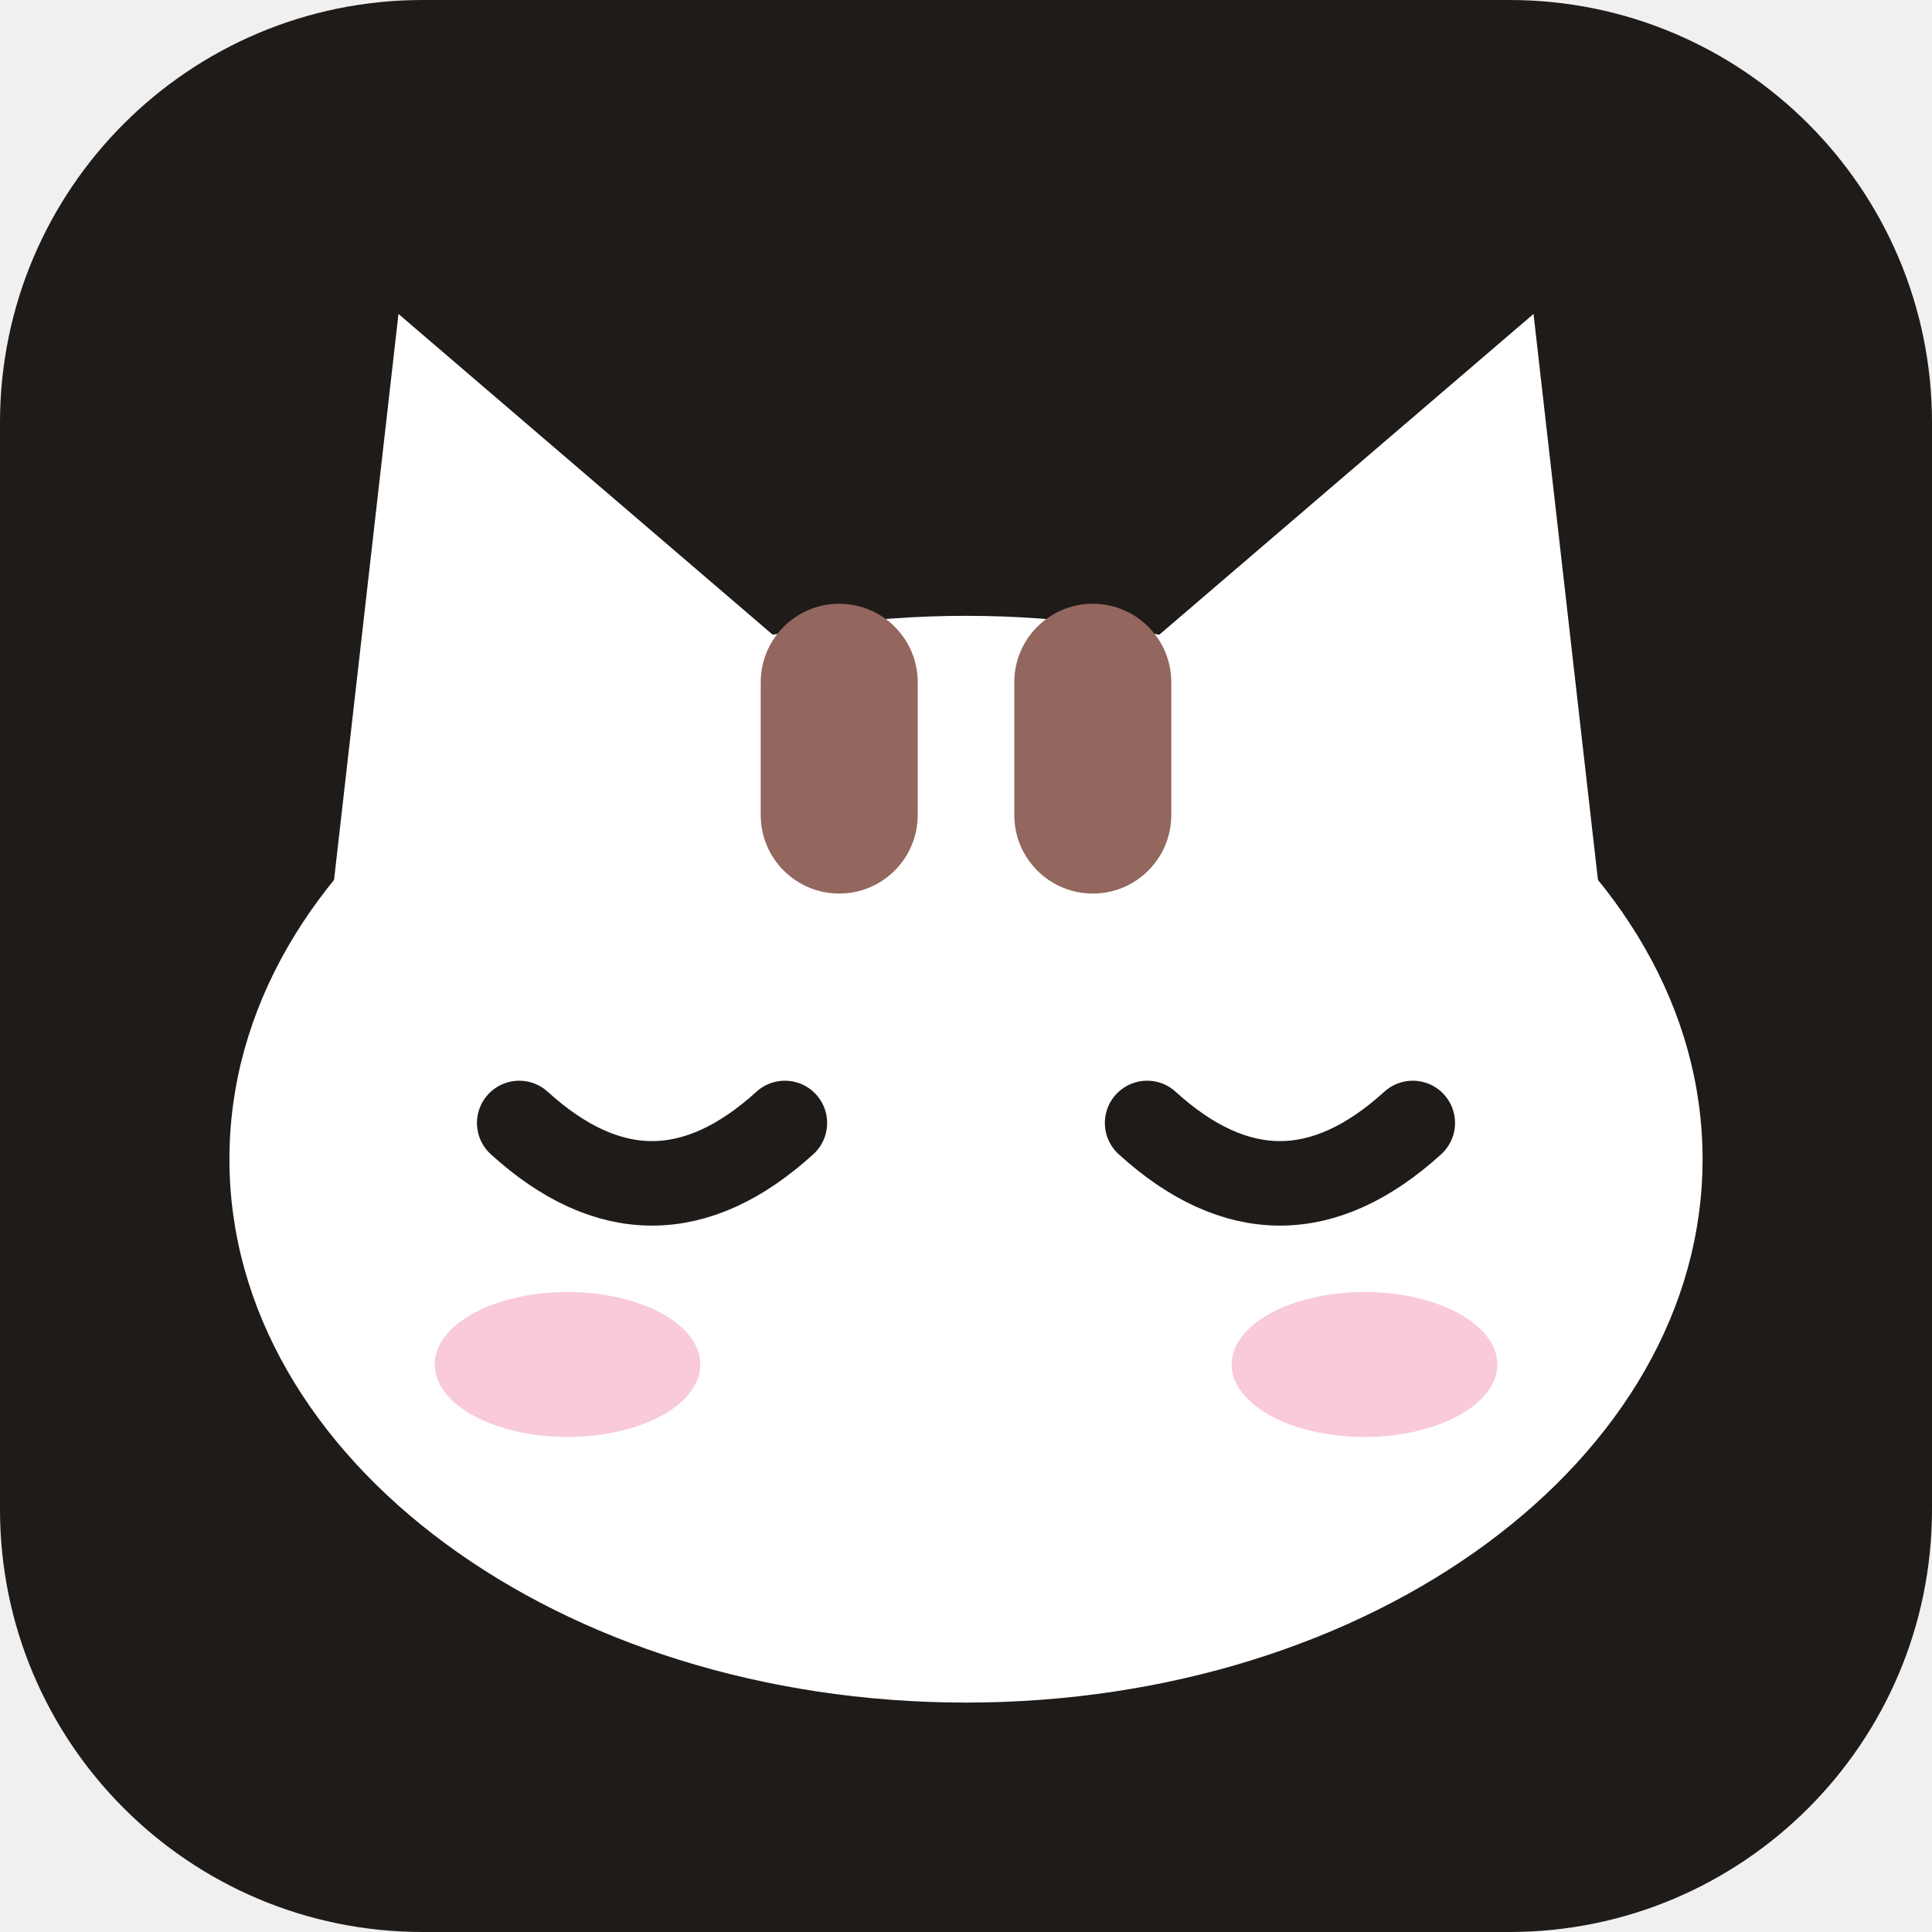
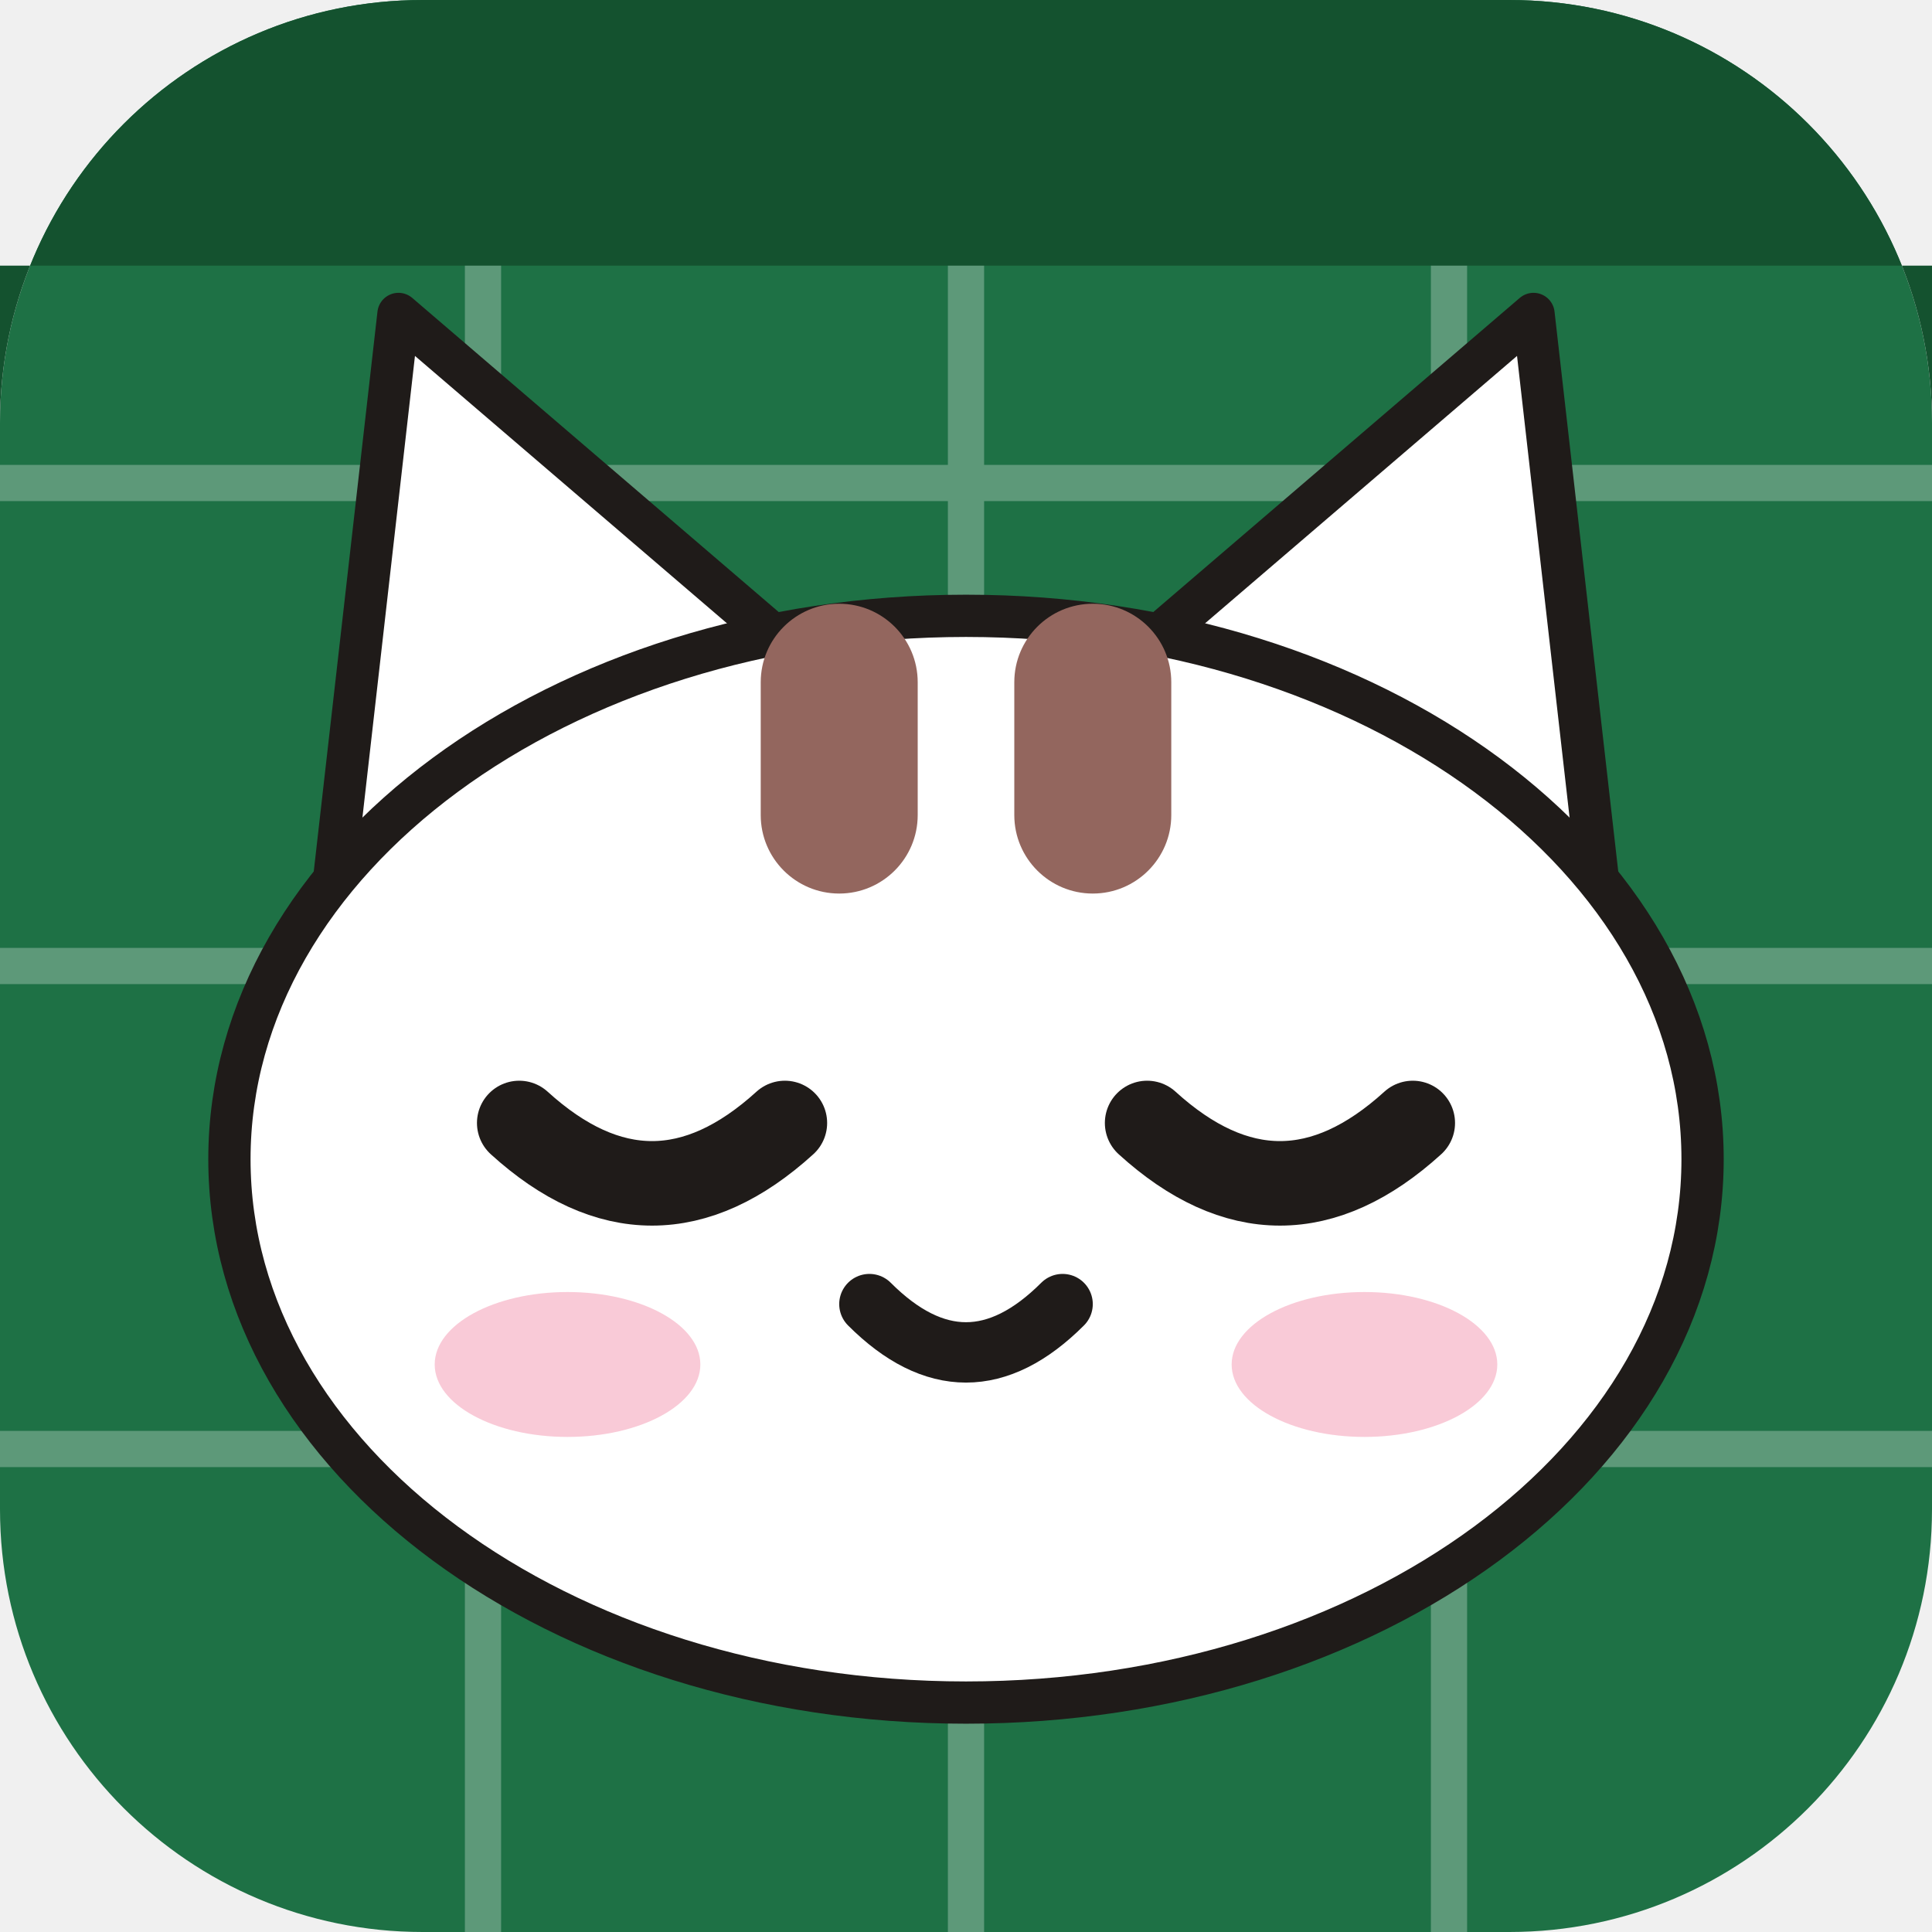
<svg xmlns="http://www.w3.org/2000/svg" viewBox="0 0 32 32">
-   <rect width="32" height="32" rx="7" fill="#1F1B19" />
-   <path d="M5.2 17.5 L6.6 5.2 L13.6 11.2 Z" fill="#FFFFFF" />
-   <path d="M26.8 17.5 L25.4 5.2 L18.4 11.2 Z" fill="#FFFFFF" />
-   <ellipse cx="16" cy="19.2" rx="12.2" ry="9" fill="#FFFFFF" />
+   <rect width="32" height="32" rx="7" fill="#1E7145" />
+   <g stroke="#FFF" stroke-opacity=".28" stroke-width=".6">
+     <path d="M0 8H32 M0 16H32 M0 24H32 M8 0V32 M16 0V32 M24 0V32" />
+   </g>
+   <path d="M0 4.4V7a7 7 0 0 1 7-7H25a7 7 0 0 1 7 7V4.4Z" fill="#14522F" />
+   <path d="M5.2 17.5 L6.6 5.2 L13.6 11.2 Z" fill="#FFF" stroke="#1F1B19" stroke-width=".7" stroke-linejoin="round" />
+   <path d="M26.8 17.5 L25.4 5.2 L18.4 11.2 Z" fill="#FFF" stroke="#1F1B19" stroke-width=".7" stroke-linejoin="round" />
+   <ellipse cx="16" cy="19.2" rx="12.2" ry="9" fill="#FFF" stroke="#1F1B19" stroke-width=".7" />
  <rect x="12.6" y="10" width="2.6" height="4.8" rx="1.3" fill="#93665E" />
  <rect x="16.8" y="10" width="2.6" height="4.8" rx="1.3" fill="#93665E" />
  <path d="M8.6 18.6 q2.2 2 4.4 0 M19 18.6 q2.2 2 4.4 0" stroke="#1F1B19" stroke-width="1.4" fill="none" stroke-linecap="round" />
+   <path d="M14.4 21.6 q1.6 1.6 3.2 0" stroke="#1F1B19" stroke-width="1" fill="none" stroke-linecap="round" />
  <ellipse cx="9.4" cy="22.6" rx="2.2" ry="1.2" fill="#F9CAD7" />
  <ellipse cx="22.6" cy="22.6" rx="2.2" ry="1.2" fill="#F9CAD7" />
</svg>
